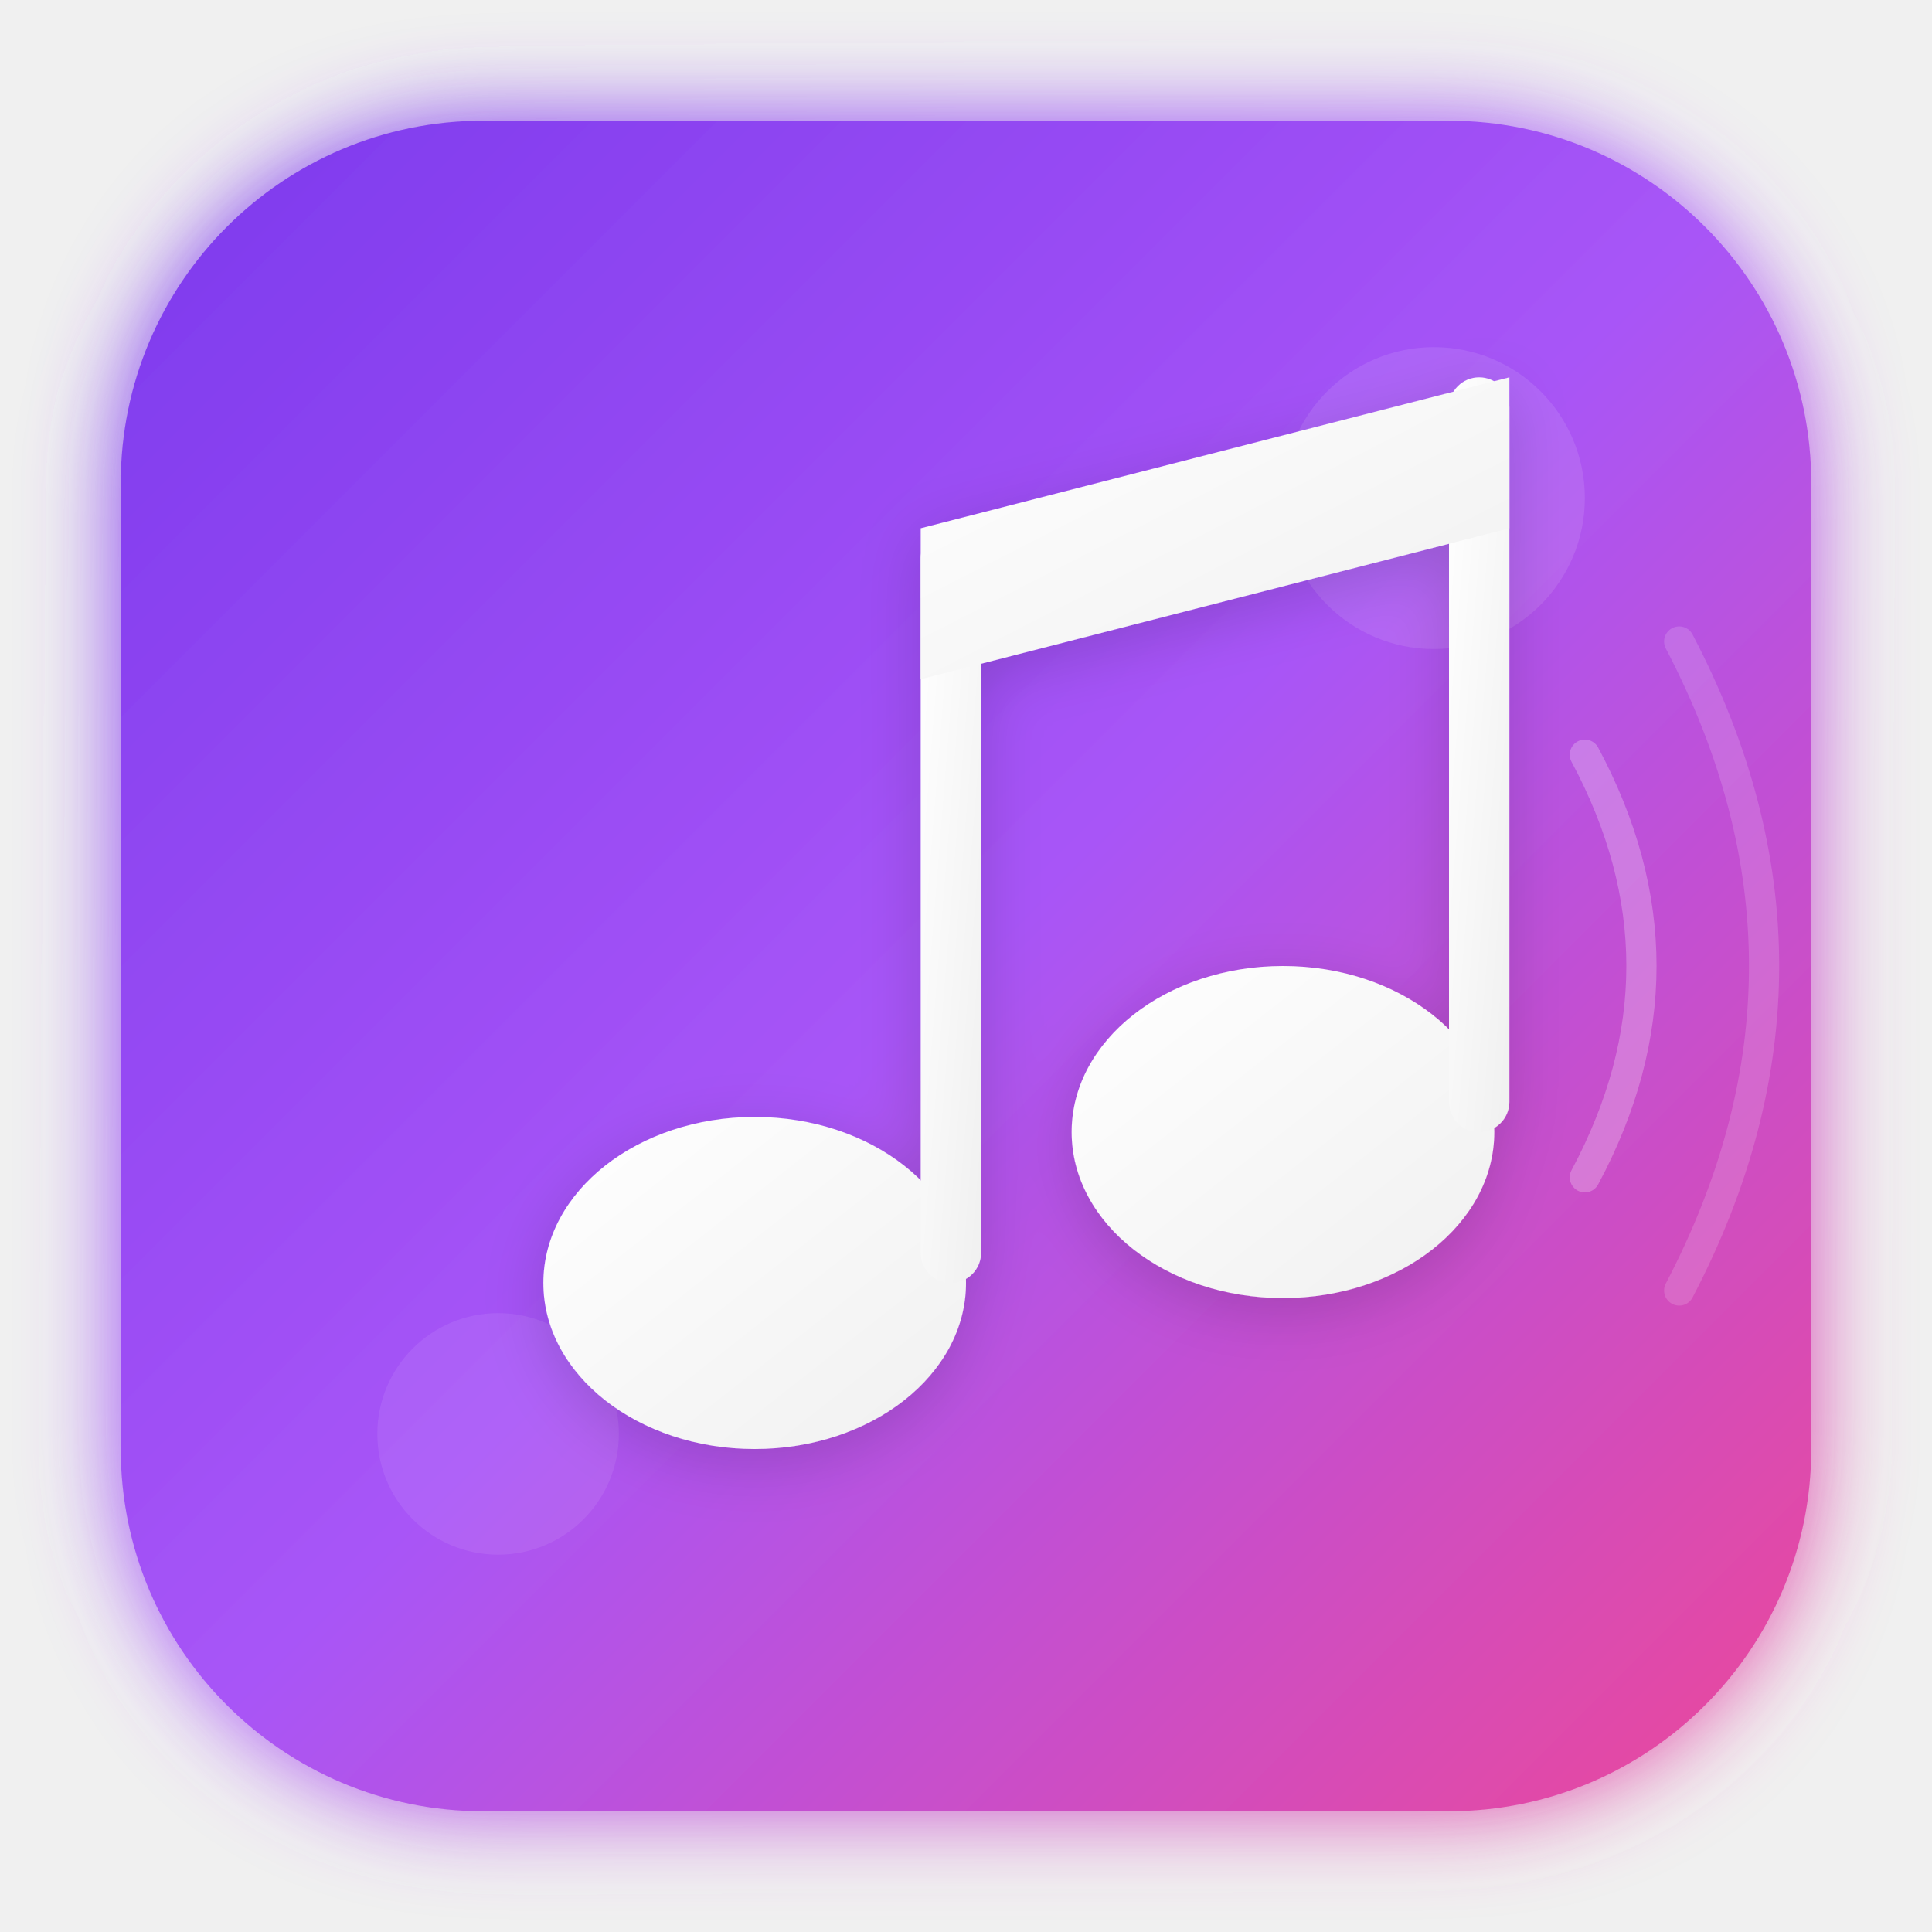
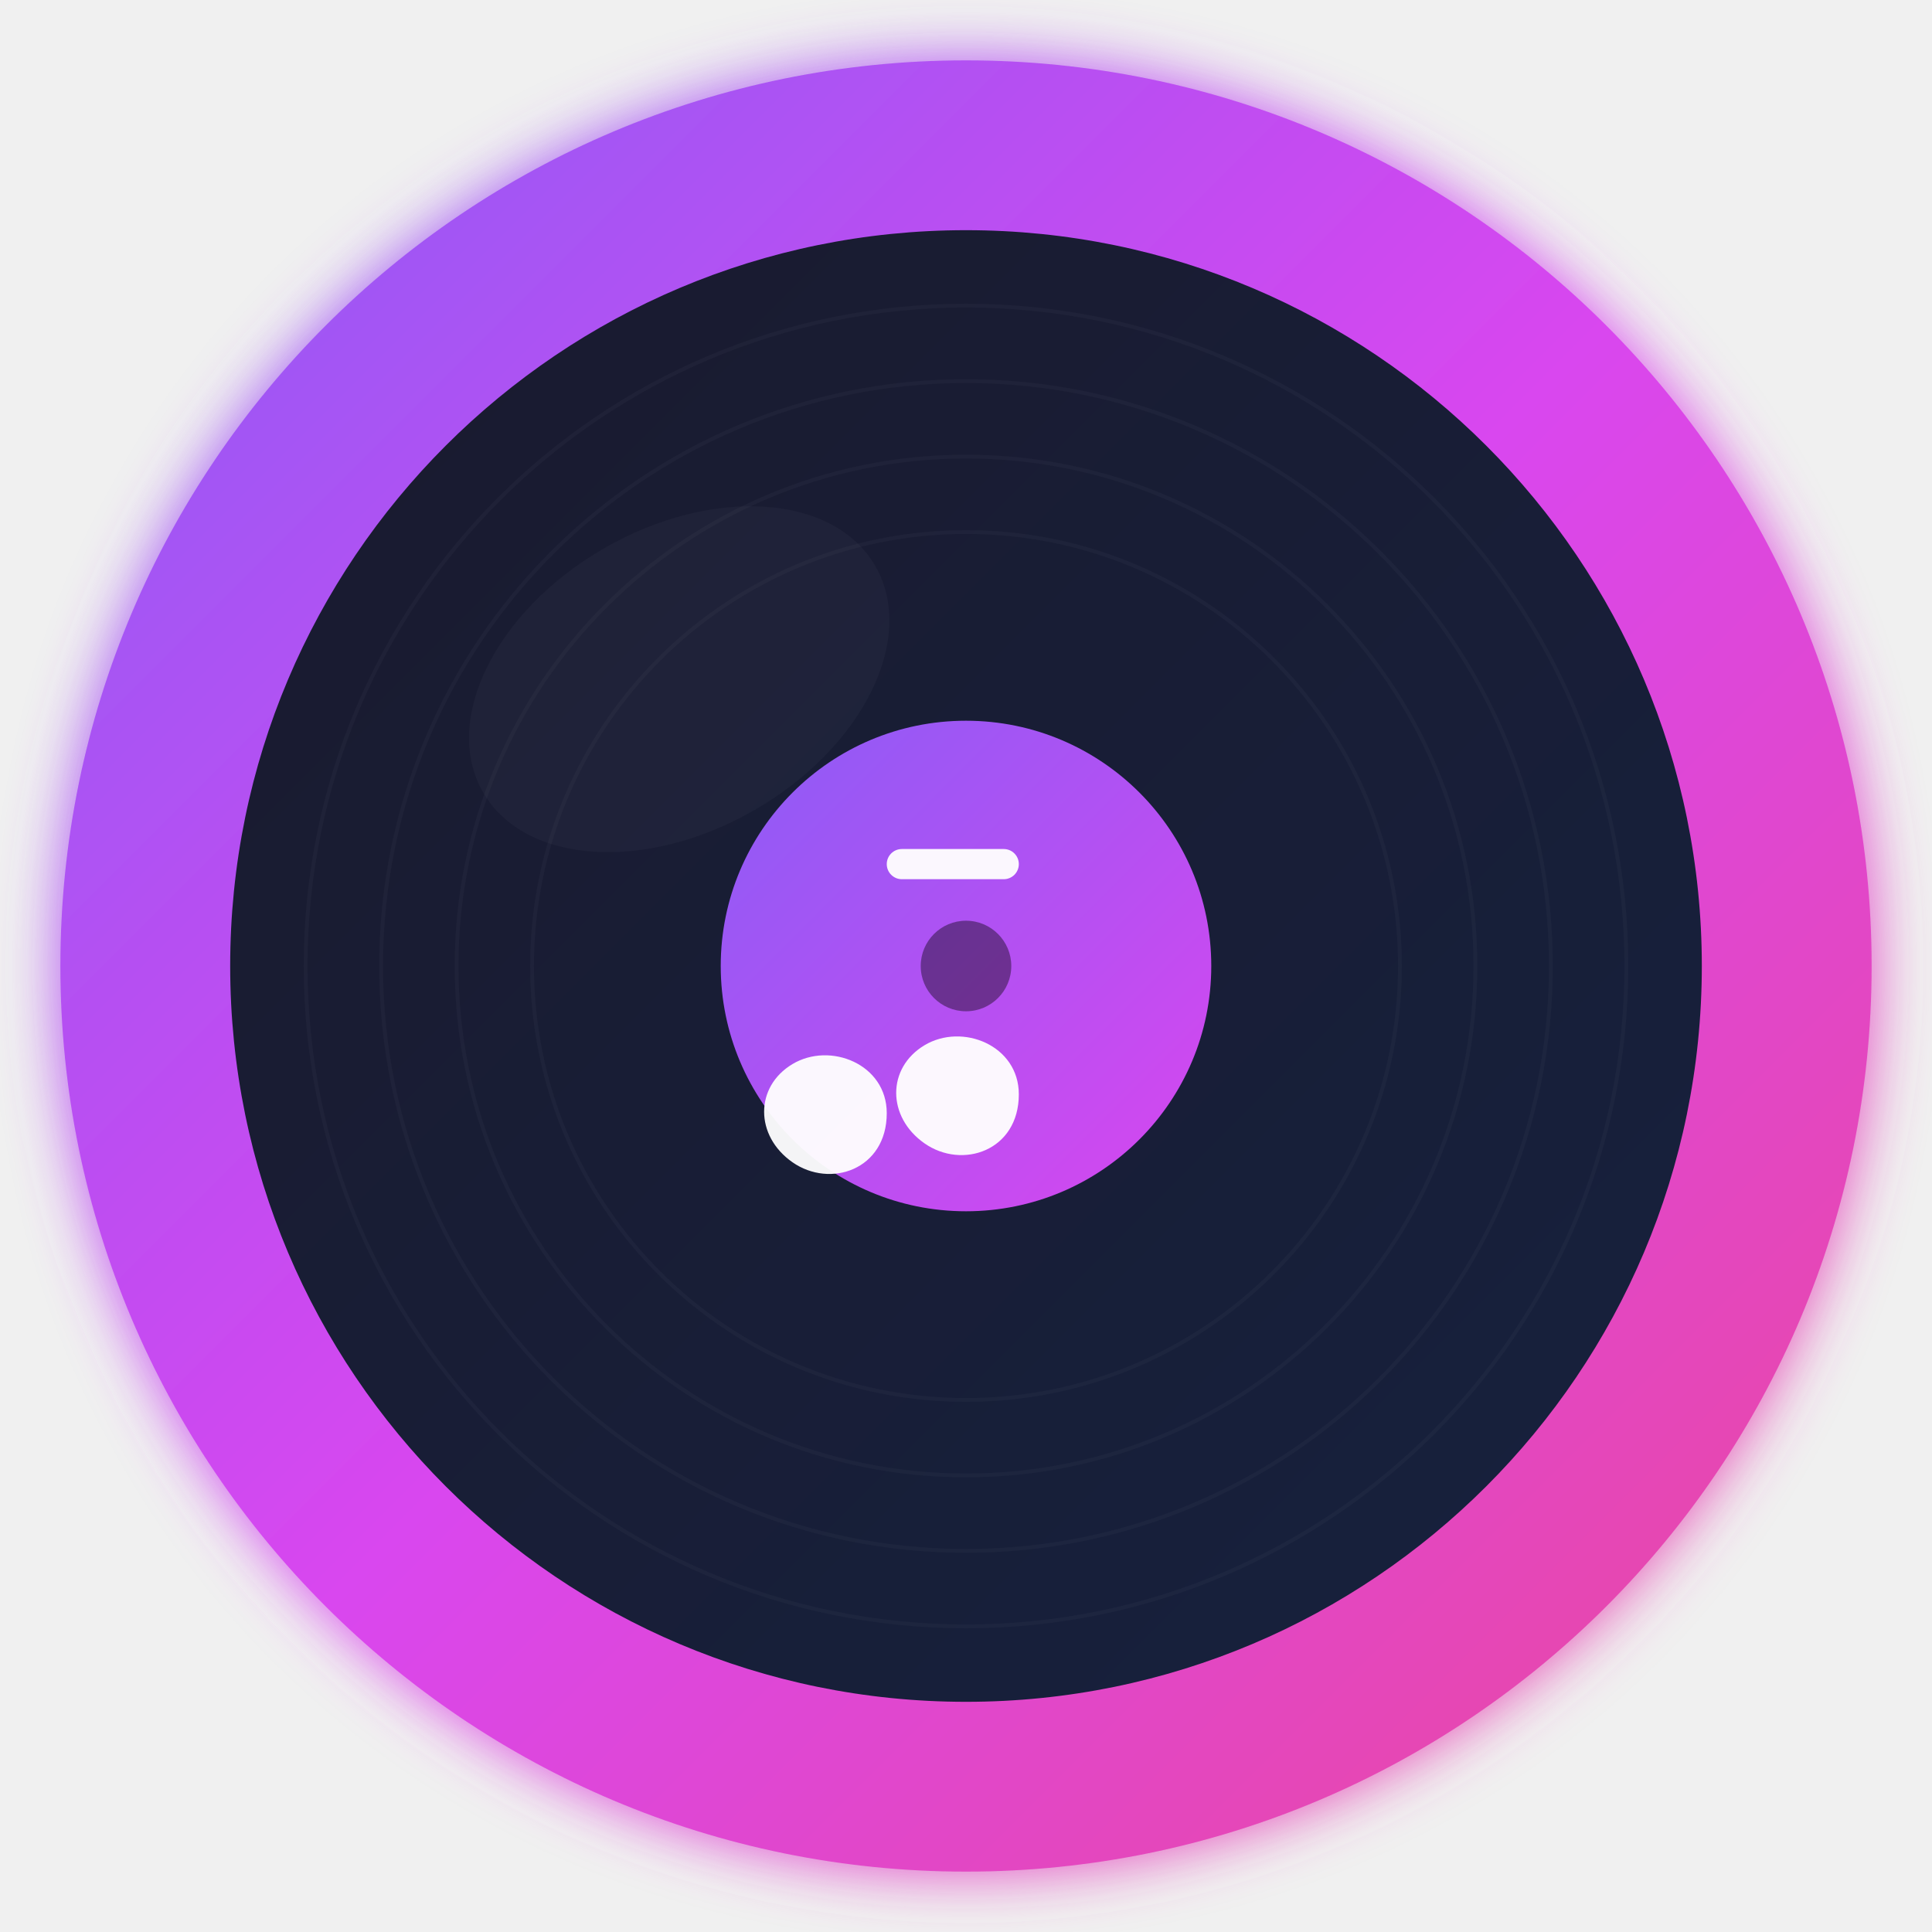
<svg xmlns="http://www.w3.org/2000/svg" width="512" height="512" viewBox="0 0 512 512" fill="none">
  <defs>
    <linearGradient id="bgGradient" x1="0%" y1="0%" x2="100%" y2="100%">
-       <stop offset="0%" style="stop-color:#7C3AED" />
-       <stop offset="50%" style="stop-color:#A855F7" />
+       <stop offset="0%" style="stop-color:#8B5CF6" />
+       <stop offset="50%" style="stop-color:#D946EF" />
      <stop offset="100%" style="stop-color:#EC4899" />
    </linearGradient>
-     <linearGradient id="noteGradient" x1="0%" y1="0%" x2="100%" y2="100%">
-       <stop offset="0%" style="stop-color:#FFFFFF" />
-       <stop offset="100%" style="stop-color:#F0F0F0" />
+     <linearGradient id="vinylGradient" x1="0%" y1="0%" x2="100%" y2="100%">
+       <stop offset="0%" style="stop-color:#1a1a2e" />
+       <stop offset="100%" style="stop-color:#16213e" />
    </linearGradient>
-     <filter id="softGlow" x="-20%" y="-20%" width="140%" height="140%">
-       <feGaussianBlur stdDeviation="12" result="blur" />
-       <feComposite in="SourceGraphic" in2="blur" operator="over" />
-     </filter>
-     <filter id="innerShadow" x="-50%" y="-50%" width="200%" height="200%">
-       <feDropShadow dx="0" dy="4" stdDeviation="8" flood-color="#000000" flood-opacity="0.15" />
+     <linearGradient id="centerGradient" x1="0%" y1="0%" x2="100%" y2="100%">
+       <stop offset="0%" style="stop-color:#8B5CF6" />
+       <stop offset="100%" style="stop-color:#D946EF" />
+     </linearGradient>
+     <filter id="glow" x="-50%" y="-50%" width="200%" height="200%">
+       <feGaussianBlur stdDeviation="8" result="coloredBlur" />
+       <feMerge>
+         <feMergeNode in="coloredBlur" />
+         <feMergeNode in="SourceGraphic" />
+       </feMerge>
    </filter>
  </defs>
-   <rect x="32" y="32" width="448" height="448" rx="96" fill="url(#bgGradient)" filter="url(#softGlow)" />
-   <circle cx="380" cy="132" r="40" fill="white" opacity="0.1" />
-   <circle cx="132" cy="380" r="32" fill="white" opacity="0.08" />
-   <g filter="url(#innerShadow)">
-     <ellipse cx="200" cy="340" rx="56" ry="44" fill="url(#noteGradient)" />
-     <ellipse cx="340" cy="300" rx="56" ry="44" fill="url(#noteGradient)" />
-     <rect x="244" y="140" width="16" height="200" rx="8" fill="url(#noteGradient)" />
-     <rect x="384" y="100" width="16" height="200" rx="8" fill="url(#noteGradient)" />
-     <path d="M244 140 L400 100 L400 140 L244 180 Z" fill="url(#noteGradient)" />
+   <circle cx="256" cy="256" r="240" fill="url(#bgGradient)" filter="url(#glow)" />
+   <circle cx="256" cy="256" r="195" fill="url(#vinylGradient)" />
+   <circle cx="256" cy="256" r="175" fill="none" stroke="rgba(255,255,255,0.03)" stroke-width="1" />
+   <circle cx="256" cy="256" r="155" fill="none" stroke="rgba(255,255,255,0.03)" stroke-width="1" />
+   <circle cx="256" cy="256" r="135" fill="none" stroke="rgba(255,255,255,0.03)" stroke-width="1" />
+   <circle cx="256" cy="256" r="115" fill="none" stroke="rgba(255,255,255,0.03)" stroke-width="1" />
+   <ellipse cx="180" cy="180" rx="60" ry="40" fill="rgba(255,255,255,0.03)" transform="rotate(-30 180 180)" />
+   <circle cx="256" cy="256" r="65" fill="url(#centerGradient)" />
+   <g transform="translate(220, 215)">
+     <path d="M50 10 L50 75 C50 90 35 95 25 88 C15 81 15 68 25 62 C35 56 50 62 50 75" fill="white" opacity="0.95" />
+     <path d="M15 25 L15 80 C15 95 0 100 -10 93 C-20 86 -20 73 -10 67 C0 61 15 67 15 80" fill="white" opacity="0.95" />
+     <rect x="15" y="10" width="35" height="8" rx="4" fill="white" opacity="0.95" />
  </g>
-   <g opacity="0.6">
-     <path d="M420 200 Q450 256 420 312" stroke="white" stroke-width="8" stroke-linecap="round" fill="none" opacity="0.4" />
-     <path d="M445 170 Q490 256 445 342" stroke="white" stroke-width="8" stroke-linecap="round" fill="none" opacity="0.25" />
-   </g>
+   <circle cx="256" cy="256" r="12" fill="rgba(0,0,0,0.4)" />
</svg>
